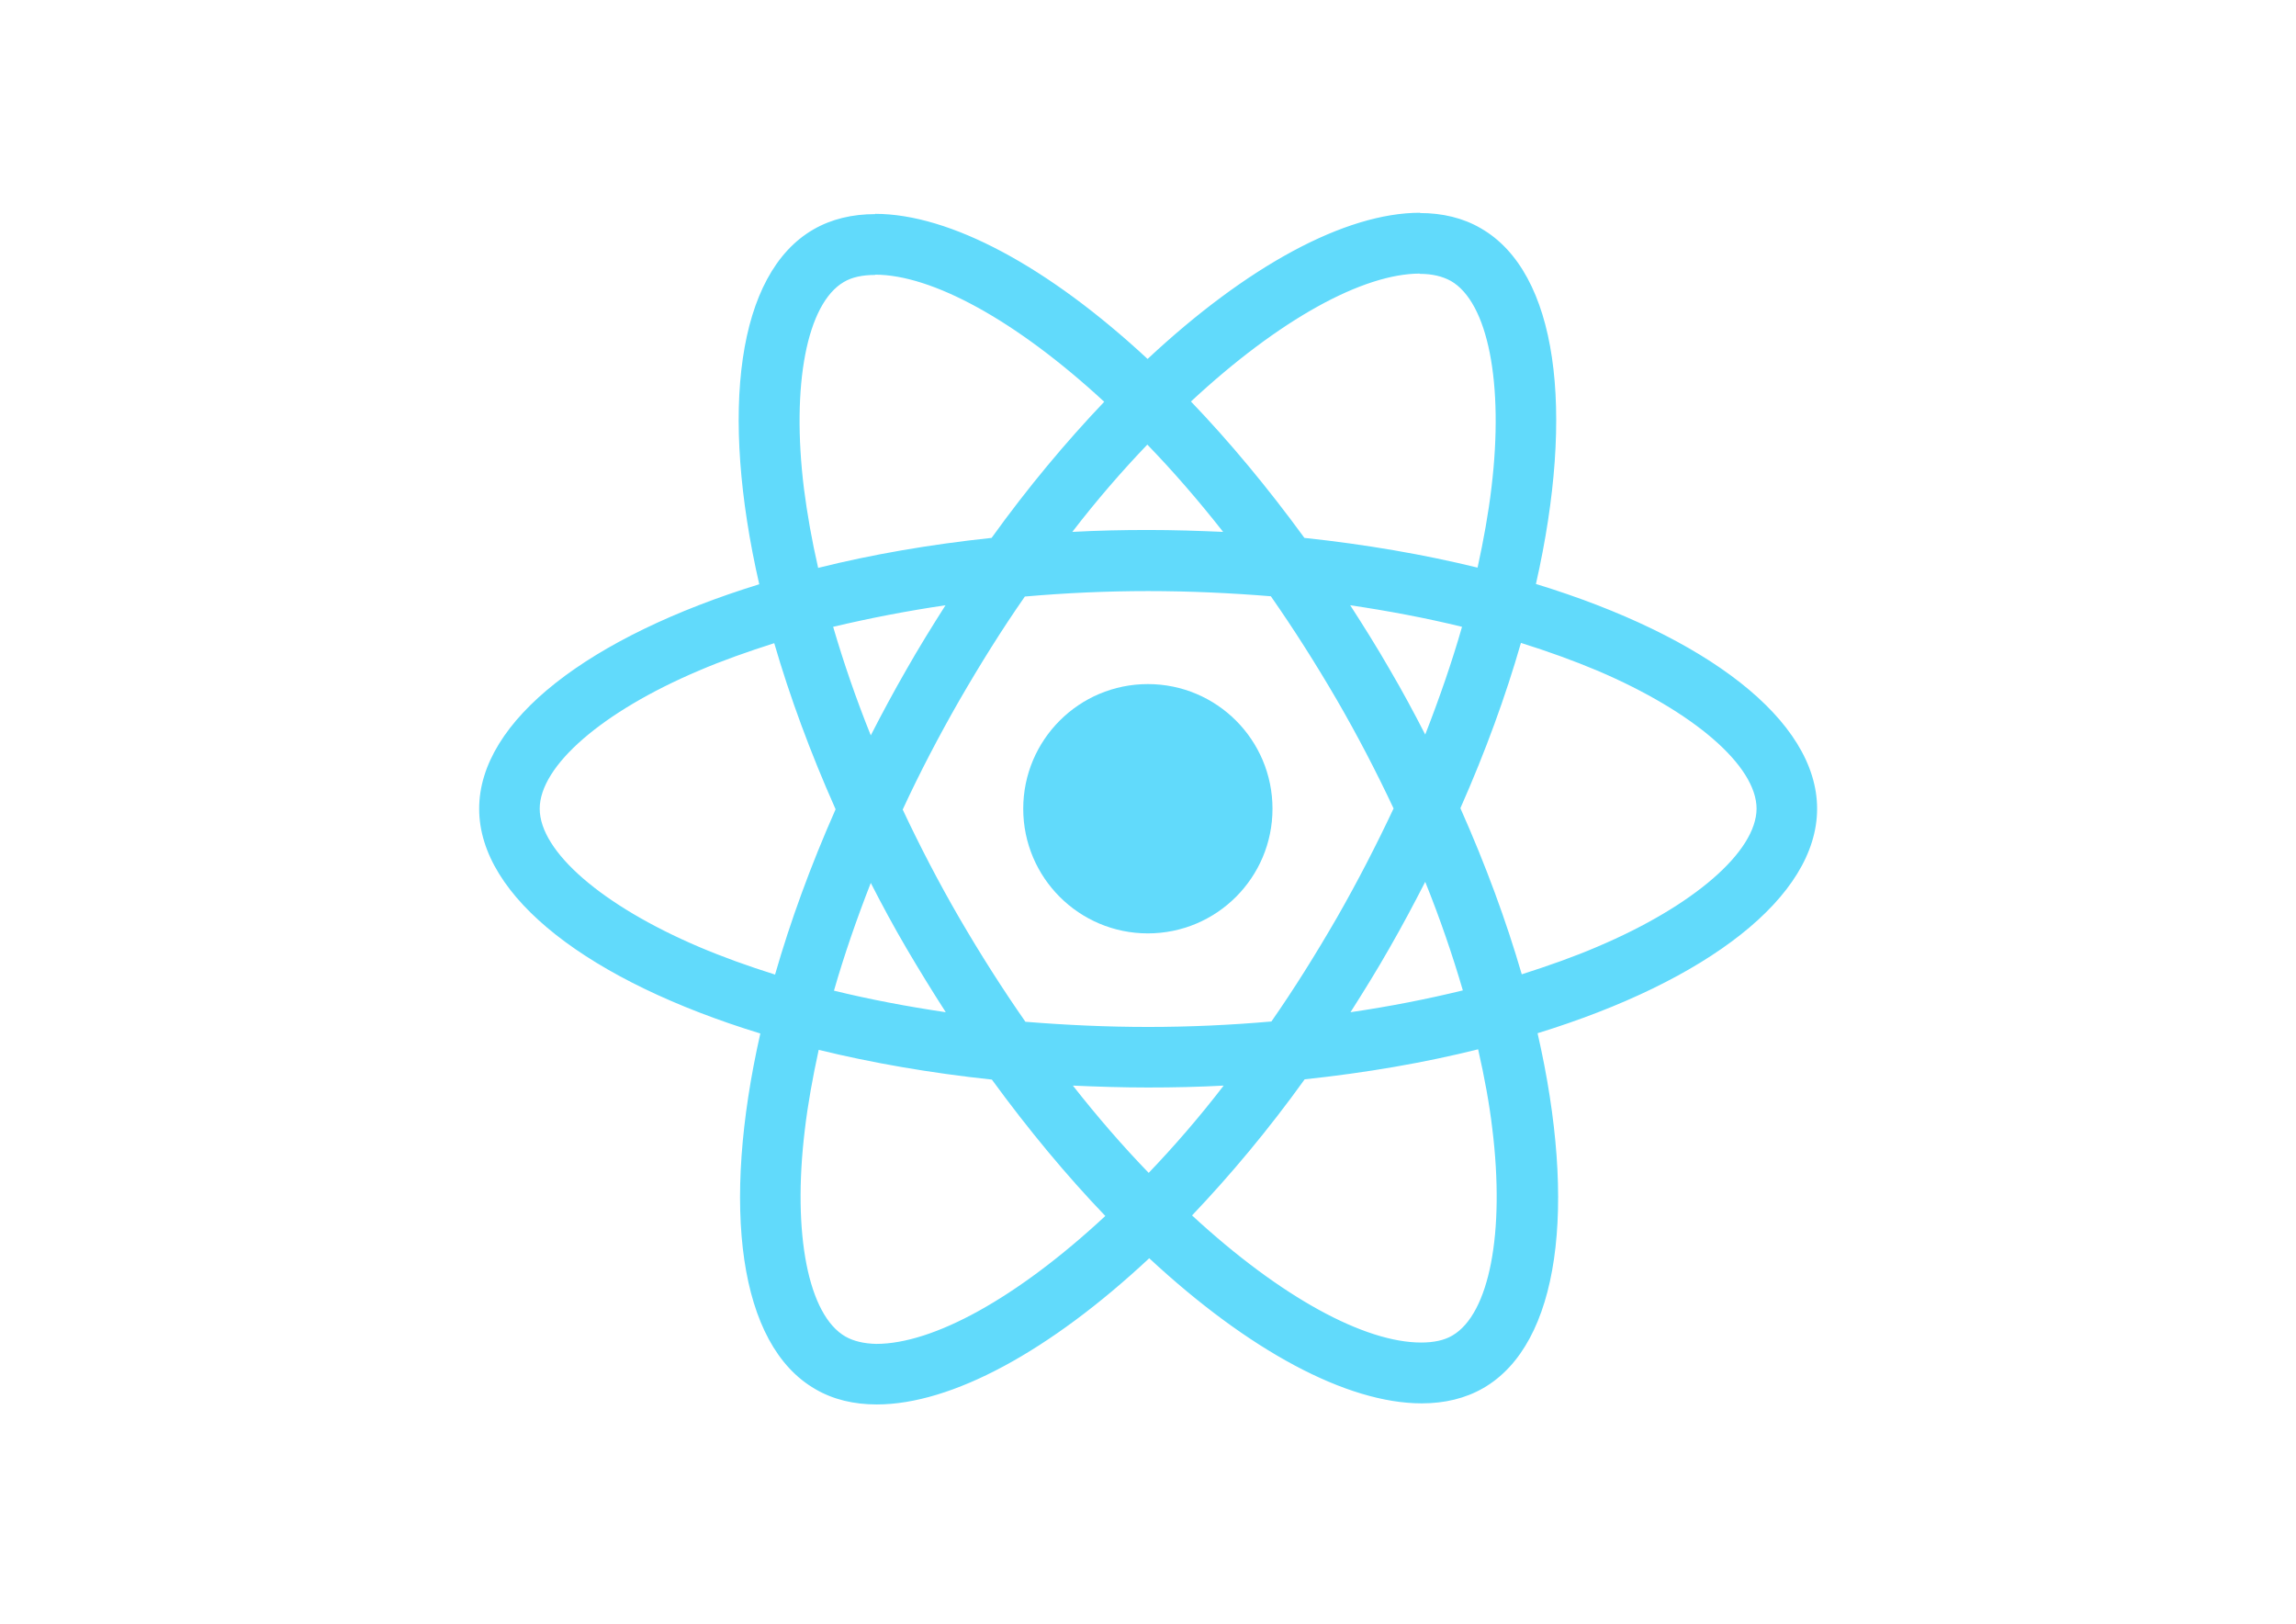
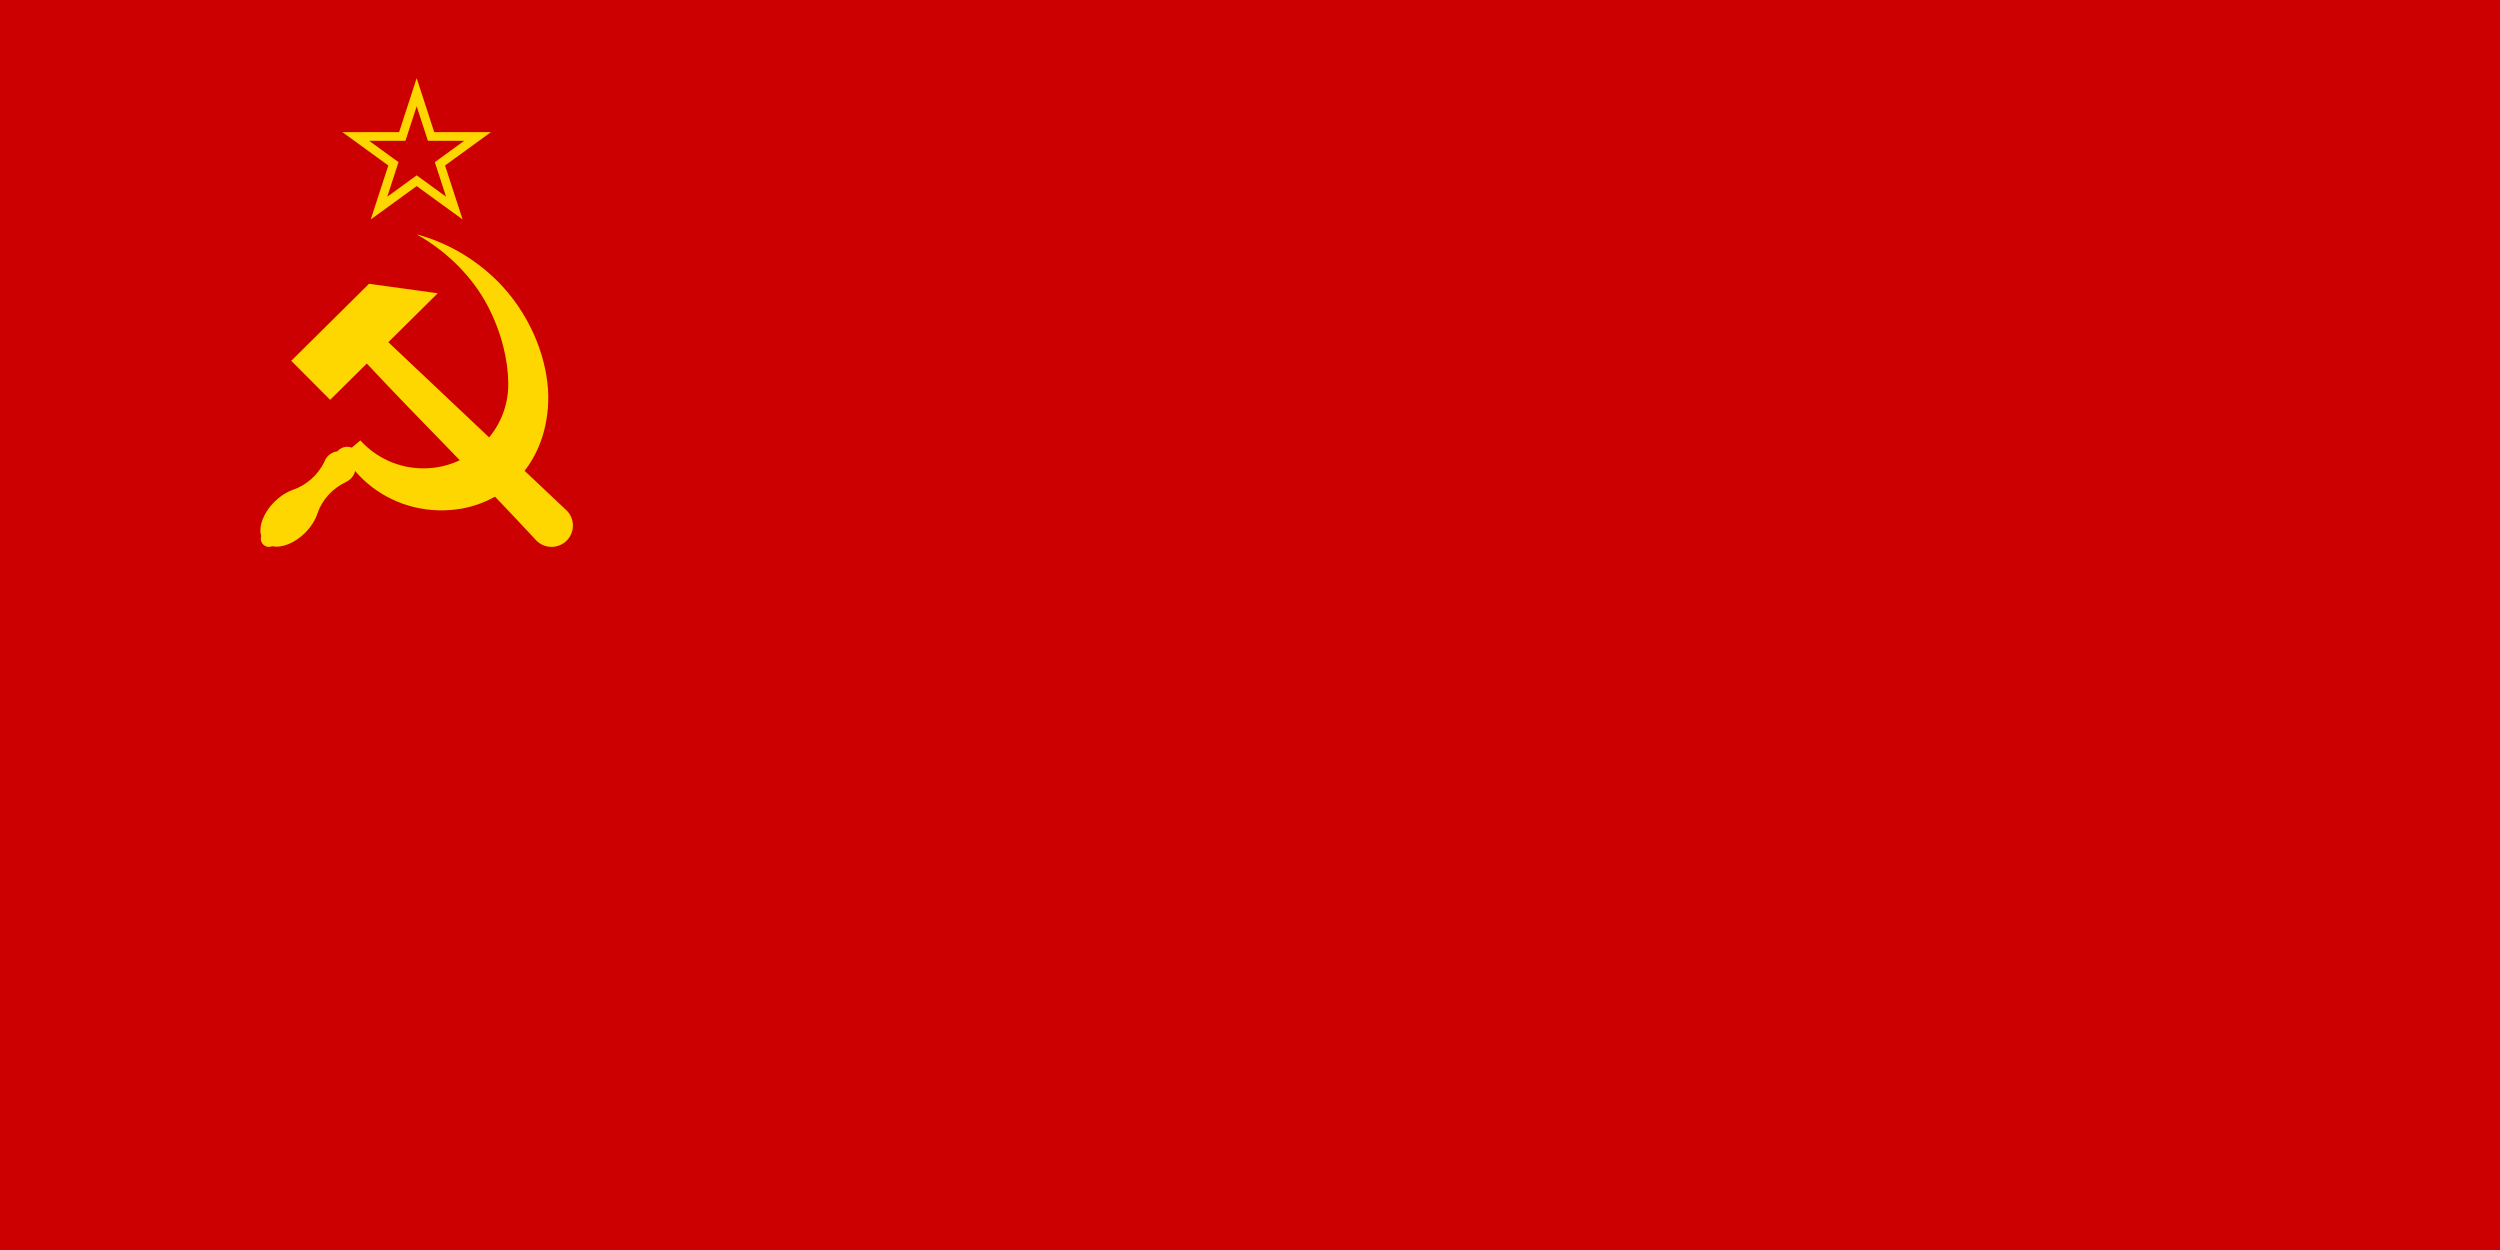
- <svg xmlns="http://www.w3.org/2000/svg" viewBox="0 0 841.9 595.3">
-   <g fill="#61DAFB">
-     <path d="M666.3 296.5c0-32.5-40.7-63.3-103.1-82.4 14.4-63.6 8-114.2-20.2-130.4-6.5-3.8-14.1-5.6-22.4-5.6v22.3c4.6 0 8.3.9 11.4 2.6 13.6 7.8 19.5 37.5 14.9 75.7-1.1 9.4-2.9 19.3-5.1 29.4-19.6-4.8-41-8.5-63.5-10.9-13.5-18.5-27.5-35.3-41.6-50 32.6-30.3 63.2-46.9 84-46.9V78c-27.5 0-63.5 19.6-99.9 53.6-36.4-33.8-72.4-53.2-99.9-53.2v22.3c20.7 0 51.4 16.5 84 46.6-14 14.7-28 31.4-41.3 49.9-22.6 2.4-44 6.1-63.6 11-2.3-10-4-19.7-5.2-29-4.7-38.2 1.1-67.9 14.6-75.8 3-1.8 6.9-2.6 11.5-2.6V78.5c-8.4 0-16 1.8-22.6 5.6-28.1 16.2-34.4 66.7-19.9 130.1-62.2 19.2-102.7 49.9-102.7 82.3 0 32.5 40.7 63.3 103.1 82.4-14.4 63.6-8 114.2 20.2 130.4 6.5 3.8 14.1 5.6 22.5 5.6 27.5 0 63.5-19.6 99.9-53.6 36.4 33.8 72.4 53.2 99.9 53.2 8.4 0 16-1.8 22.6-5.6 28.1-16.2 34.4-66.7 19.9-130.1 62-19.1 102.5-49.9 102.5-82.3zm-130.2-66.7c-3.7 12.9-8.3 26.2-13.5 39.5-4.1-8-8.4-16-13.1-24-4.6-8-9.5-15.8-14.4-23.4 14.2 2.1 27.9 4.7 41 7.9zm-45.8 106.5c-7.8 13.5-15.8 26.3-24.1 38.2-14.9 1.3-30 2-45.2 2-15.1 0-30.2-.7-45-1.9-8.3-11.9-16.4-24.6-24.2-38-7.6-13.1-14.5-26.4-20.8-39.8 6.2-13.4 13.2-26.8 20.7-39.9 7.8-13.5 15.8-26.3 24.1-38.2 14.9-1.3 30-2 45.2-2 15.1 0 30.2.7 45 1.9 8.3 11.9 16.4 24.6 24.2 38 7.6 13.1 14.5 26.4 20.8 39.8-6.3 13.4-13.2 26.8-20.7 39.9zm32.3-13c5.4 13.4 10 26.8 13.8 39.8-13.1 3.2-26.9 5.9-41.2 8 4.9-7.7 9.8-15.6 14.4-23.7 4.6-8 8.9-16.1 13-24.1zM421.2 430c-9.3-9.6-18.6-20.3-27.8-32 9 .4 18.2.7 27.5.7 9.4 0 18.7-.2 27.8-.7-9 11.7-18.3 22.4-27.5 32zm-74.4-58.9c-14.2-2.1-27.9-4.7-41-7.9 3.7-12.9 8.3-26.2 13.5-39.5 4.1 8 8.4 16 13.1 24 4.7 8 9.5 15.8 14.4 23.4zM420.7 163c9.3 9.6 18.6 20.3 27.8 32-9-.4-18.2-.7-27.5-.7-9.4 0-18.7.2-27.8.7 9-11.7 18.3-22.4 27.5-32zm-74 58.9c-4.9 7.7-9.8 15.6-14.4 23.7-4.6 8-8.9 16-13 24-5.4-13.4-10-26.8-13.8-39.8 13.1-3.1 26.9-5.8 41.2-7.9zm-90.5 125.2c-35.4-15.1-58.3-34.9-58.3-50.6 0-15.7 22.9-35.6 58.3-50.6 8.6-3.7 18-7 27.7-10.1 5.7 19.6 13.2 40 22.5 60.9-9.2 20.8-16.6 41.1-22.2 60.6-9.9-3.1-19.3-6.5-28-10.2zM310 490c-13.6-7.8-19.5-37.5-14.9-75.7 1.1-9.4 2.9-19.3 5.1-29.4 19.6 4.8 41 8.5 63.5 10.9 13.5 18.5 27.5 35.3 41.6 50-32.6 30.3-63.2 46.9-84 46.9-4.5-.1-8.3-1-11.3-2.7zm237.2-76.2c4.7 38.2-1.1 67.9-14.6 75.8-3 1.8-6.9 2.6-11.5 2.6-20.7 0-51.4-16.5-84-46.6 14-14.7 28-31.4 41.3-49.9 22.6-2.4 44-6.1 63.6-11 2.3 10.1 4.1 19.8 5.2 29.1zm38.5-66.7c-8.6 3.7-18 7-27.7 10.1-5.7-19.6-13.2-40-22.5-60.9 9.2-20.8 16.6-41.1 22.2-60.6 9.9 3.1 19.3 6.5 28.1 10.2 35.4 15.1 58.3 34.9 58.3 50.6-.1 15.7-23 35.6-58.4 50.6zM320.8 78.4z" />
-     <circle cx="420.9" cy="296.5" r="45.7" />
-     <path d="M520.5 78.1z" />
+ <svg xmlns="http://www.w3.org/2000/svg" version="1.1" width="1200" height="600" id="svg10">
+   <defs id="defs14" />
+   <path fill="#bc0000" fill-opacity="1" d="M0 0h1200v600H0z" id="path2" style="fill:#cc0000;fill-opacity:1" />
+   <path id="path11728" d="m 200,37.5 -8.419,25.912 H 164.336 L 186.378,79.426 177.958,105.338 200,89.323 222.043,105.338 213.623,79.426 235.665,63.412 h -27.245 z m 0,13.5 5.388,16.583 h 17.437 l -14.107,10.249 5.388,16.583 L 200,84.167 185.894,94.416 191.282,77.833 177.175,67.583 h 17.437 z" style="fill:#ffd700;fill-opacity:1;stroke:none;stroke-width:0.15px;stroke-linecap:butt;stroke-linejoin:miter;stroke-opacity:1" />
+   <g style="fill:#ffd700;fill-opacity:1" id="g2900" transform="matrix(0.9893188,0,0,0.9867381,3.829766,3.76594)">
+     <path id="rect4165-6" d="m 137.437,171.694 18.863,18.994 17.788,-17.666 c 27.058,29.021 55.438,56.995 82.287,86.128 4.034,4.062 10.598,4.085 14.661,0.051 4.062,-4.034 4.085,-10.598 0.051,-14.661 -28.819,-27.19 -57.725,-54.601 -86.553,-81.891 l 23.965,-23.8 -33.34,-4.616 z" style="fill:#ffd700;fill-opacity:1;stroke:none;stroke-width:0.489;stroke-miterlimit:4;stroke-dasharray:none;stroke-dashoffset:0;stroke-opacity:1" />
+     <path id="path4179-3" d="m 198.289,110.195 c 15.517,8.739 27.299,21.281 34.248,34.392 7.044,13.289 10.14,27.162 10.203,38.254 0.131,22.744 -18.438,41.182 -41.182,41.182 -12.136,0 -23.046,-5.249 -30.583,-13.601 l -4.169,3.51 c -0.71,-0.272 -1.464,-0.412 -2.224,-0.413 -1.829,1.9e-4 -3.566,0.805 -4.749,2.201 -2.974,0.389 -5.463,2.445 -6.405,5.292 -3.135,6.288 -8.635,11.22 -15.291,13.478 -0.064,0.022 -0.12,0.05 -0.176,0.078 -3.077,1.128 -6.163,3.164 -8.789,5.802 -5.192,5.237 -7.729,11.937 -6.3,16.638 -0.141,0.409 -0.214,0.838 -0.215,1.27 1.5e-4,2.171 1.76,3.931 3.931,3.931 0.543,-0.002 1.081,-0.116 1.577,-0.336 4.694,1.059 11.069,-1.546 16.054,-6.559 2.826,-2.851 4.944,-6.223 5.983,-9.531 2.317,-6.623 7.297,-12.019 13.623,-15.053 0.151,-0.072 0.273,-0.147 0.382,-0.224 2.121,-1.014 3.673,-2.929 4.225,-5.214 9.702,11.445 24.253,18.753 40.519,19.136 29.834,0.702 52.133,-21.258 53.164,-52.836 0.519,-15.893 -5.63,-36.385 -19.641,-53.191 -10.708,-12.844 -26.41,-23.508 -44.187,-28.208 z" style="fill:#ffd700;fill-opacity:1;stroke:none;stroke-width:0.5;stroke-miterlimit:4;stroke-dasharray:none;stroke-dashoffset:0;stroke-opacity:1" />
  </g>
</svg>
